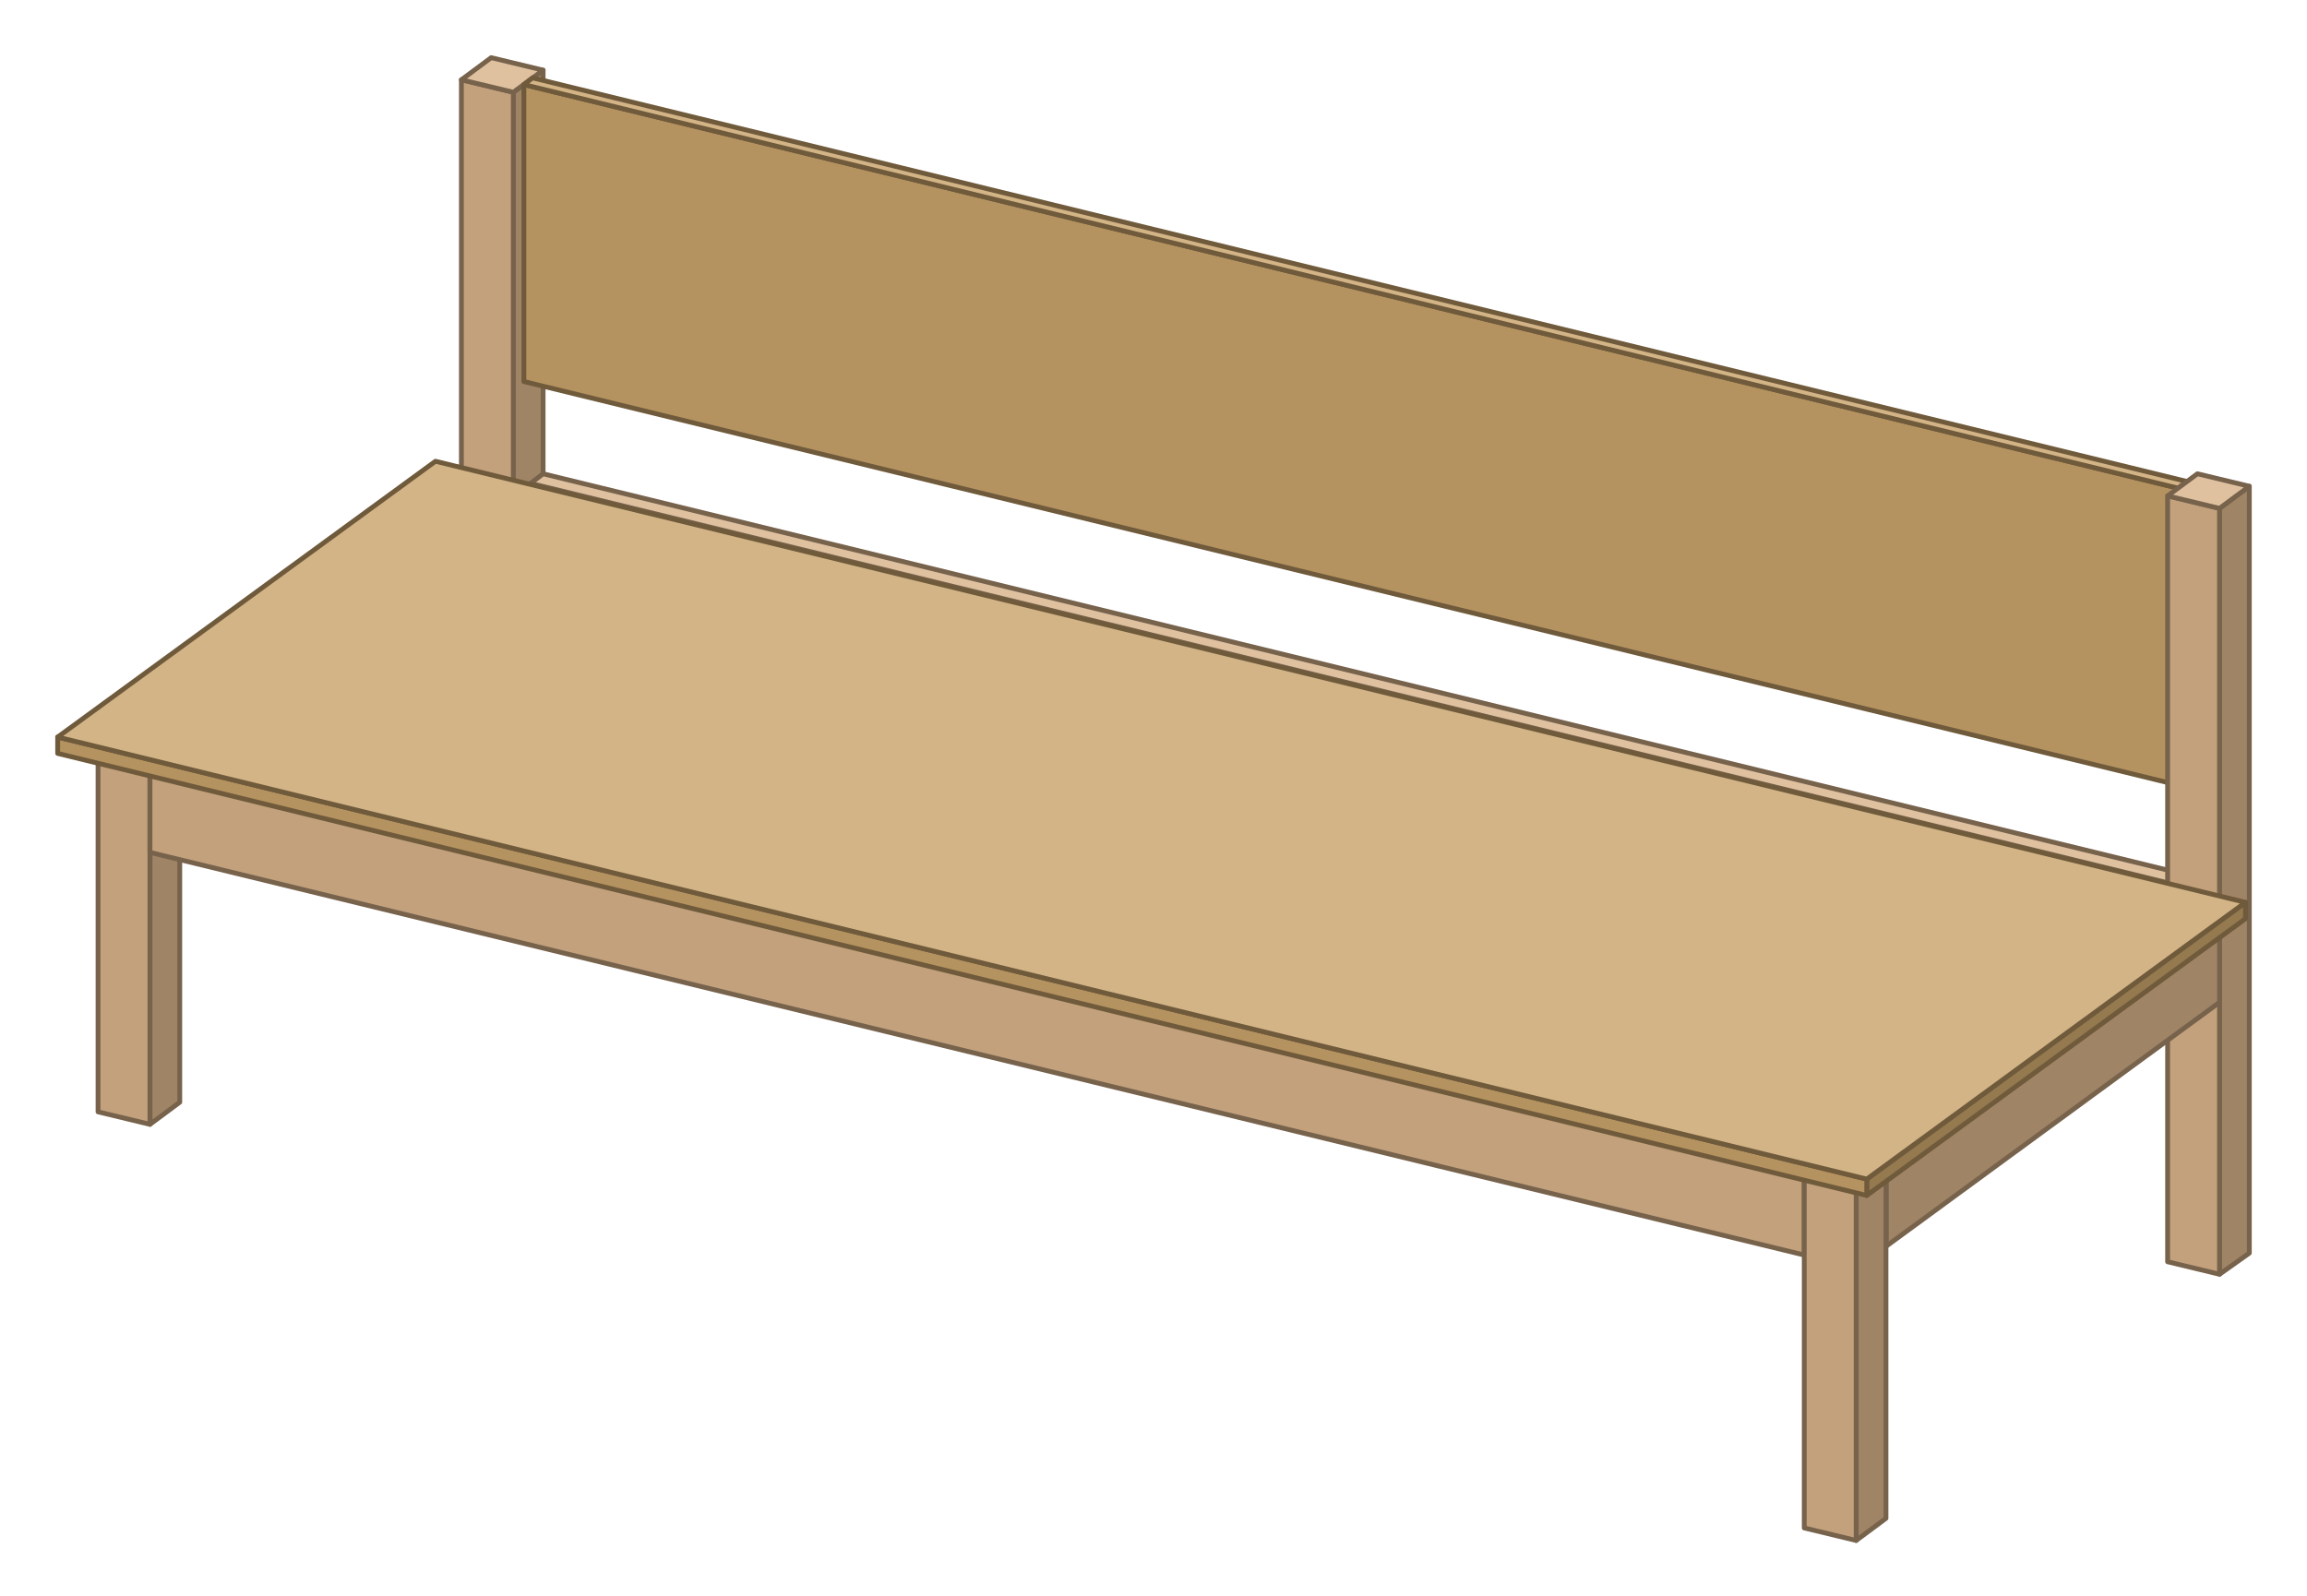
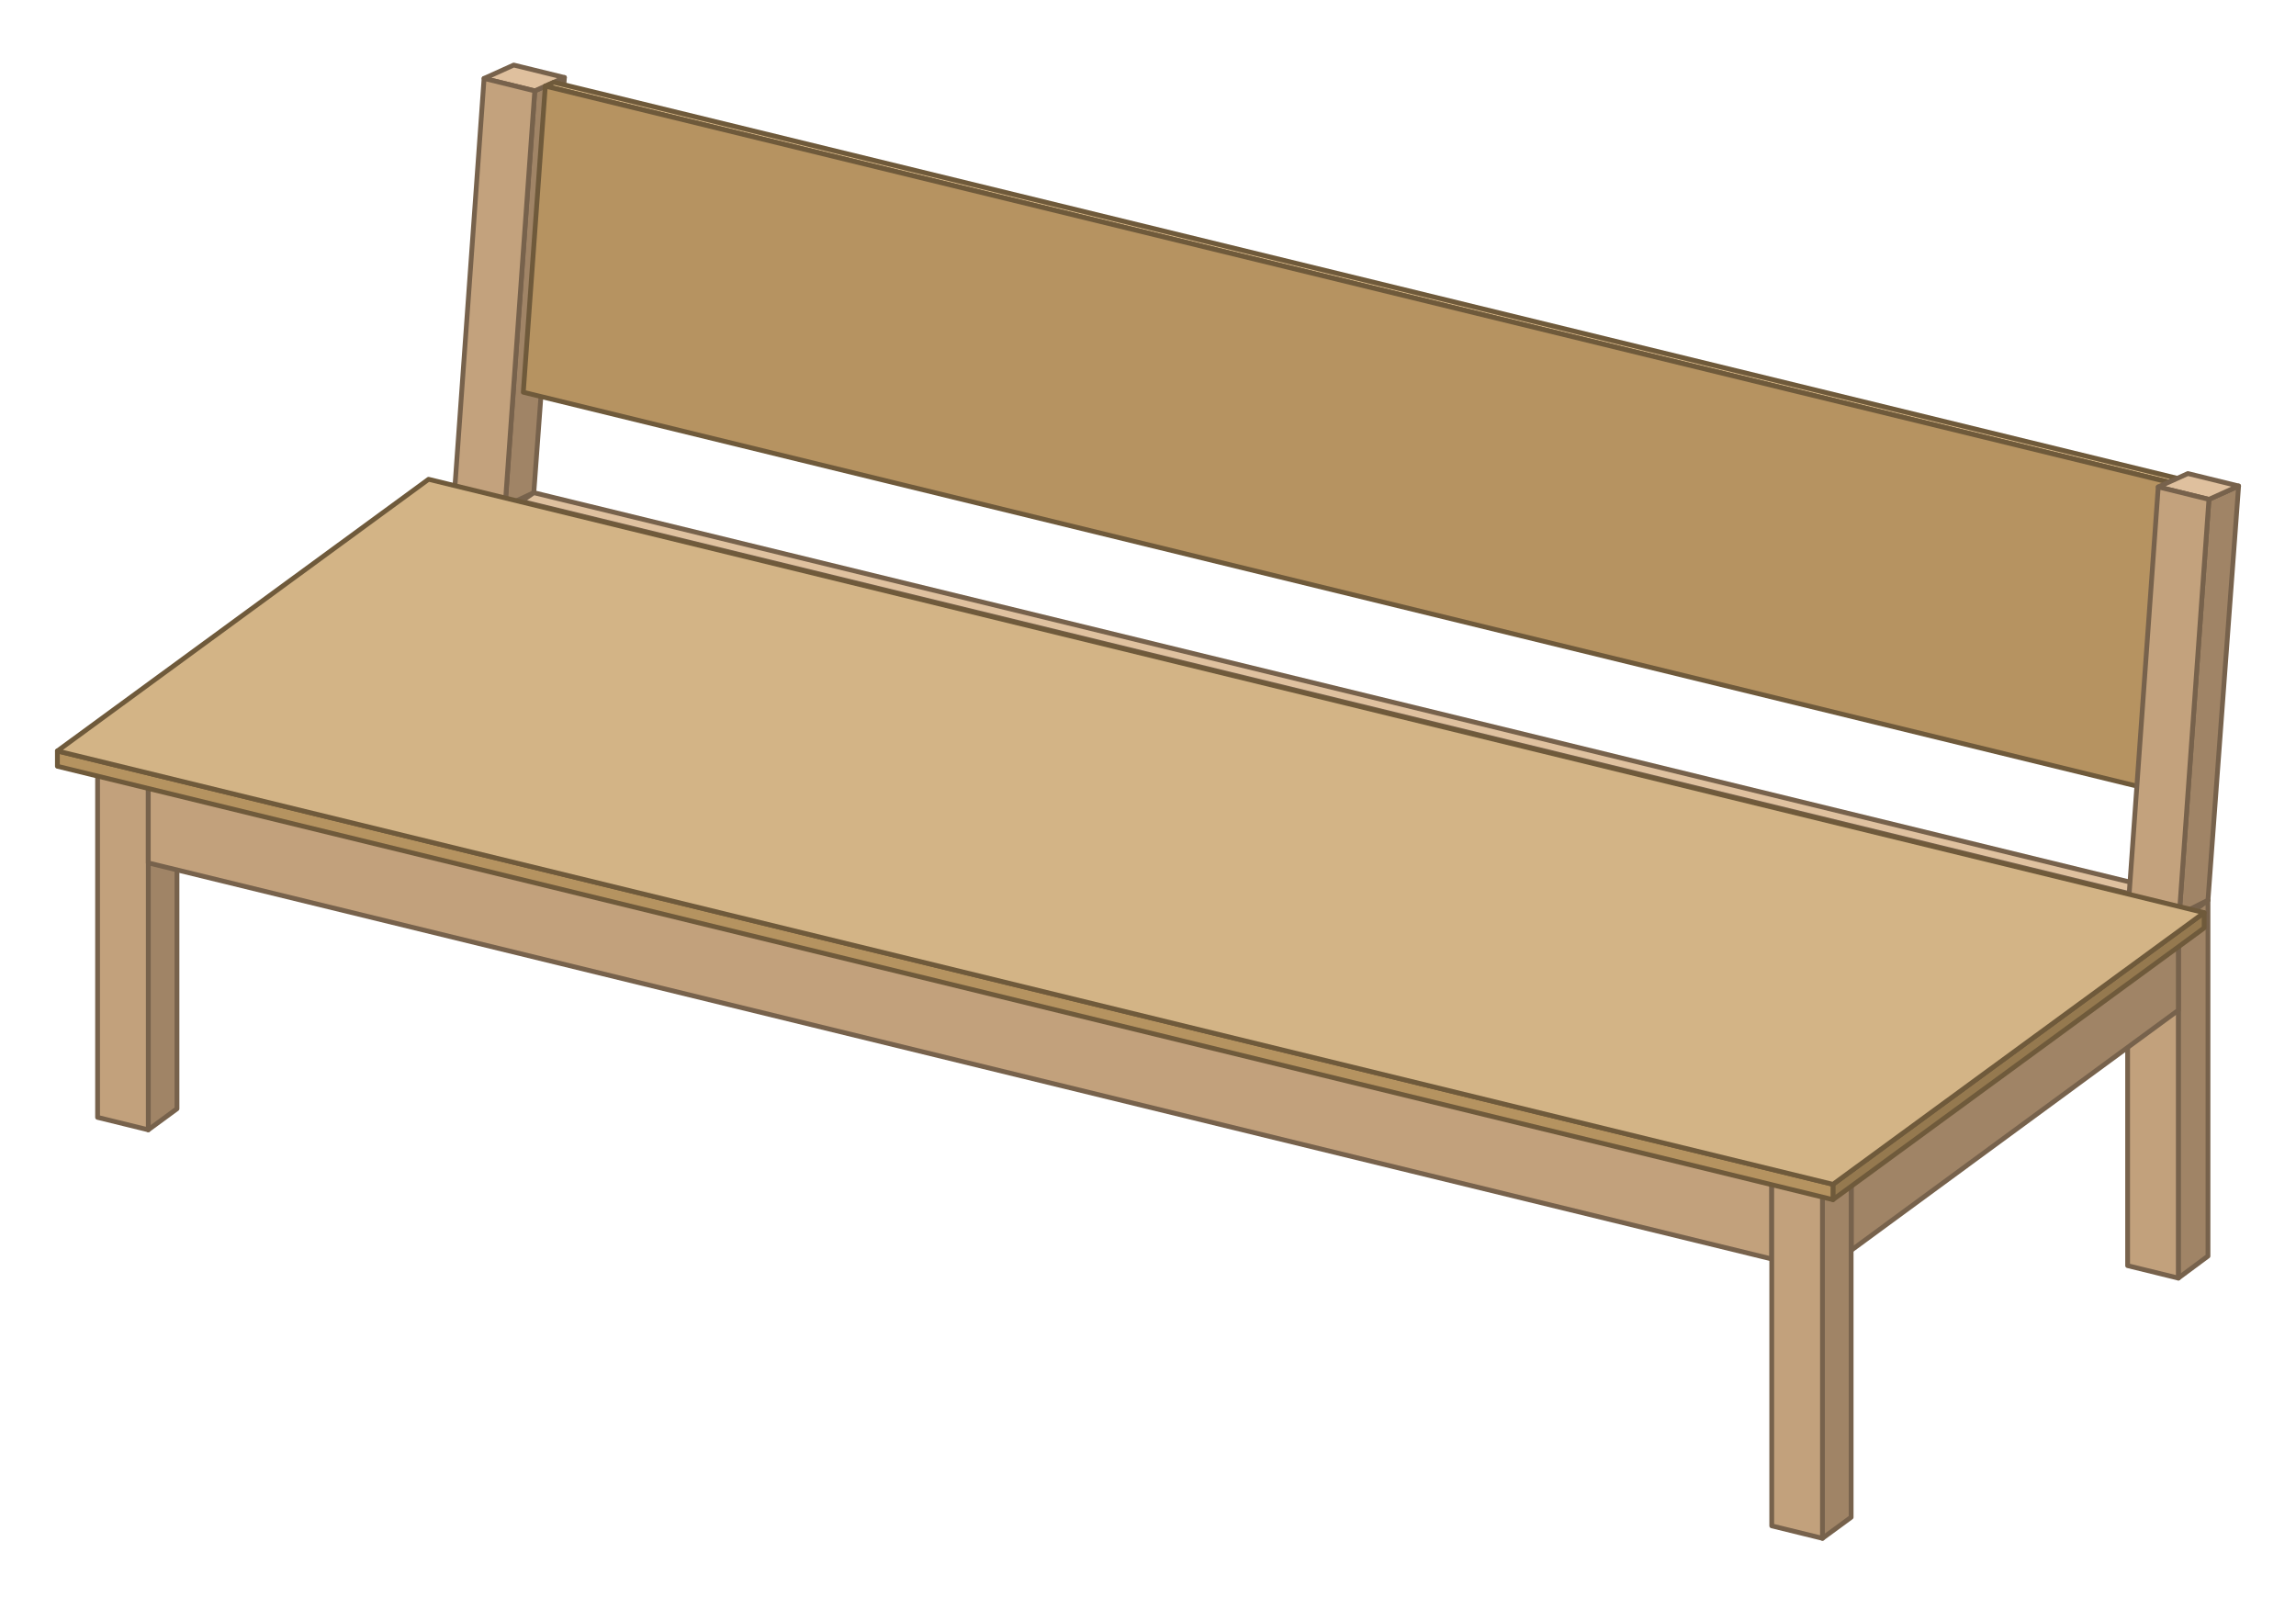
- <svg xmlns="http://www.w3.org/2000/svg" viewBox="0 0 240 166" width="240" height="166" stroke-width="0.5" stroke-linejoin="round">
-   <path d="M53.4,89.3L56.5,87.1L56.5,7.3L53.4,9.6Z" fill="#a08466" stroke="#77624c" />
-   <path d="M48,88L53.4,89.3L53.4,9.6L48,8.3Z" fill="#c2a17c" stroke="#77624c" />
-   <path d="M48,8.3L53.4,9.6L56.5,7.3L51.1,6Z" fill="#dfc19f" stroke="#77624c" />
-   <path d="M15.6,85.6L50.3,60.2L50.3,50.8L15.6,76.2Z" fill="#a08466" stroke="#77624c" />
-   <path d="M13.3,85.1L15.6,85.6L15.6,76.2L13.3,75.7Z" fill="#c2a17c" stroke="#77624c" />
-   <path d="M13.3,75.7L15.6,76.2L50.3,50.8L48,50.3Z" fill="#dfc19f" stroke="#77624c" />
-   <path d="M227.3,101.7L228.6,100.7L228.6,91.3L227.3,92.3Z" fill="#a08466" stroke="#77624c" />
-   <path d="M55.2,59.7L227.3,101.7L227.3,92.3L55.2,50.3Z" fill="#c2a17c" stroke="#77624c" />
-   <path d="M55.2,50.3L227.3,92.3L228.6,91.3L56.5,49.3Z" fill="#dfc19f" stroke="#77624c" />
-   <path d="M15.6,117L18.7,114.7L18.7,77L15.6,79.3Z" fill="#a08466" stroke="#77624c" />
-   <path d="M10.2,115.7L15.6,117L15.6,79.3L10.2,78Z" fill="#c2a17c" stroke="#77624c" />
-   <path d="M10.2,78L15.6,79.3L18.7,77L13.3,75.7Z" fill="#dfc19f" stroke="#77624c" />
-   <path d="M226.6,81.7L227.5,81.1L227.5,50.1L226.6,50.8Z" fill="#95794f" stroke="#6f5a3b" />
-   <path d="M54.5,39.7L226.6,81.7L226.6,50.8L54.5,8.8Z" fill="#b59360" stroke="#6f5a3b" />
-   <path d="M54.5,8.8L226.6,50.8L227.5,50.1L55.4,8.1Z" fill="#d3b486" stroke="#6f5a3b" />
-   <path d="M230.9,132.6L234,130.4L234,50.6L230.9,52.9Z" fill="#a08466" stroke="#77624c" />
-   <path d="M225.5,131.3L230.9,132.6L230.9,52.9L225.5,51.6Z" fill="#c2a17c" stroke="#77624c" />
-   <path d="M225.5,51.6L230.9,52.9L234,50.6L228.6,49.3Z" fill="#dfc19f" stroke="#77624c" />
-   <path d="M187.7,130.6L189,129.7L189,120.3L187.7,121.3Z" fill="#a08466" stroke="#77624c" />
-   <path d="M15.6,88.7L187.7,130.6L187.7,121.3L15.6,79.3Z" fill="#c2a17c" stroke="#77624c" />
-   <path d="M15.6,79.3L187.7,121.3L189,120.3L16.9,78.3Z" fill="#dfc19f" stroke="#77624c" />
-   <path d="M196.2,129.7L230.9,104.3L230.9,94.9L196.2,120.3Z" fill="#a08466" stroke="#77624c" />
-   <path d="M194,129.1L196.2,129.7L196.2,120.3L194,119.8Z" fill="#c2a17c" stroke="#77624c" />
-   <path d="M194,119.8L196.2,120.3L230.9,94.9L228.7,94.4Z" fill="#dfc19f" stroke="#77624c" />
-   <path d="M193.1,160.3L196.2,158L196.2,120.3L193.1,122.6Z" fill="#a08466" stroke="#77624c" />
-   <path d="M187.7,159L193.1,160.3L193.1,122.6L187.7,121.3Z" fill="#c2a17c" stroke="#77624c" />
-   <path d="M187.7,121.3L193.1,122.6L196.2,120.3L190.8,119Z" fill="#dfc19f" stroke="#77624c" />
-   <path d="M194.2,124.4L233.6,95.6L233.6,93.9L194.2,122.7Z" fill="#95794f" stroke="#6f5a3b" />
-   <path d="M6,78.4L194.2,124.4L194.2,122.7L6,76.7Z" fill="#b59360" stroke="#6f5a3b" />
-   <path d="M6,76.7L194.2,122.7L233.6,93.9L45.3,48Z" fill="#d3b486" stroke="#6f5a3b" />
+ <svg xmlns="http://www.w3.org/2000/svg" viewBox="0 0 240 167" width="240" height="167" stroke-width="0.5" stroke-linejoin="round">
+   <path d="M52.7,90.9L55.8,88.6L55.8,51.5L52.7,53.7Z" fill="#a08466" stroke="#77624c" />
+   <path d="M47.4,89.6L52.7,90.9L52.7,53.7L47.4,52.4Z" fill="#c2a17c" stroke="#77624c" />
+   <path d="M47.4,52.4L52.7,53.7L55.8,51.5L50.5,50.2Z" fill="#dfc19f" stroke="#77624c" />
+   <path d="M52.8,52.9L55.8,51.5L59,8.1L55.9,9.5Z" fill="#a08466" stroke="#77624c" />
+   <path d="M50.6,8.2L55.9,9.5L59,8.1L53.7,6.8Z" fill="#dfc09e" stroke="#77624c" />
+   <path d="M47.5,51.6L52.8,52.9L55.9,9.5L50.6,8.2Z" fill="#c3a27d" stroke="#77624c" />
+   <path d="M15.5,87.2L49.6,62.2L49.6,52.9L15.5,78Z" fill="#a08466" stroke="#77624c" />
+   <path d="M13.2,86.7L15.5,87.2L15.5,78L13.2,77.4Z" fill="#c2a17c" stroke="#77624c" />
+   <path d="M13.2,77.4L15.5,78L49.6,52.9L47.4,52.4Z" fill="#dfc19f" stroke="#77624c" />
+   <path d="M224.2,103L225.5,102.1L225.5,92.9L224.2,93.8Z" fill="#a08466" stroke="#77624c" />
+   <path d="M54.5,61.6L224.2,103L224.2,93.8L54.5,52.4Z" fill="#c2a17c" stroke="#77624c" />
+   <path d="M54.5,52.4L224.2,93.8L225.5,92.9L55.8,51.5Z" fill="#dfc19f" stroke="#77624c" />
+   <path d="M15.5,118.1L18.5,115.9L18.5,78.7L15.5,81Z" fill="#a08466" stroke="#77624c" />
+   <path d="M10.2,116.8L15.5,118.1L15.5,81L10.2,79.7Z" fill="#c2a17c" stroke="#77624c" />
+   <path d="M10.2,79.7L15.5,81L18.5,78.7L13.2,77.4Z" fill="#dfc19f" stroke="#77624c" />
+   <path d="M224.3,82.4L225.3,81.9L227.6,50L226.7,50.4Z" fill="#95794f" stroke="#6f5a3b" />
+   <path d="M57,9L226.7,50.4L227.6,50L57.9,8.6Z" fill="#d2b384" stroke="#6f5a3b" />
+   <path d="M54.7,41L224.3,82.4L226.7,50.4L57,9Z" fill="#b69361" stroke="#6f5a3b" />
+   <path d="M227.7,133.6L230.8,131.3L230.8,94.1L227.7,96.4Z" fill="#a08466" stroke="#77624c" />
+   <path d="M222.4,132.3L227.7,133.6L227.7,96.4L222.4,95.1Z" fill="#c2a17c" stroke="#77624c" />
+   <path d="M222.4,95.1L227.7,96.4L230.8,94.1L225.5,92.9Z" fill="#dfc19f" stroke="#77624c" />
+   <path d="M227.8,95.6L230.8,94.1L234,50.8L230.9,52.2Z" fill="#a08466" stroke="#77624c" />
+   <path d="M225.6,50.9L230.9,52.2L234,50.8L228.7,49.5Z" fill="#dfc09e" stroke="#77624c" />
+   <path d="M222.5,94.3L227.8,95.6L230.9,52.2L225.6,50.9Z" fill="#c3a27d" stroke="#77624c" />
+   <path d="M185.2,131.6L186.4,130.7L186.4,121.4L185.2,122.4Z" fill="#a08466" stroke="#77624c" />
+   <path d="M15.5,90.2L185.2,131.6L185.2,122.4L15.5,81Z" fill="#c2a17c" stroke="#77624c" />
+   <path d="M15.5,81L185.2,122.4L186.4,121.4L16.8,80Z" fill="#dfc19f" stroke="#77624c" />
+   <path d="M193.5,130.7L227.7,105.6L227.7,96.4L193.5,121.4Z" fill="#a08466" stroke="#77624c" />
+   <path d="M191.3,130.1L193.5,130.7L193.5,121.4L191.3,120.9Z" fill="#c2a17c" stroke="#77624c" />
+   <path d="M191.3,120.9L193.5,121.4L227.7,96.4L225.5,95.9Z" fill="#dfc19f" stroke="#77624c" />
+   <path d="M190.5,160.8L193.5,158.6L193.5,121.4L190.5,123.7Z" fill="#a08466" stroke="#77624c" />
+   <path d="M185.2,159.5L190.5,160.8L190.5,123.7L185.2,122.4Z" fill="#c2a17c" stroke="#77624c" />
+   <path d="M185.2,122.4L190.5,123.7L193.5,121.4L188.2,120.1Z" fill="#dfc19f" stroke="#77624c" />
+   <path d="M191.6,125.4L230.4,97L230.4,95.4L191.6,123.8Z" fill="#95794f" stroke="#6f5a3b" />
+   <path d="M6,80.1L191.6,125.4L191.6,123.8L6,78.5Z" fill="#b59360" stroke="#6f5a3b" />
+   <path d="M6,78.5L191.6,123.8L230.4,95.4L44.8,50.1Z" fill="#d3b486" stroke="#6f5a3b" />
</svg>
